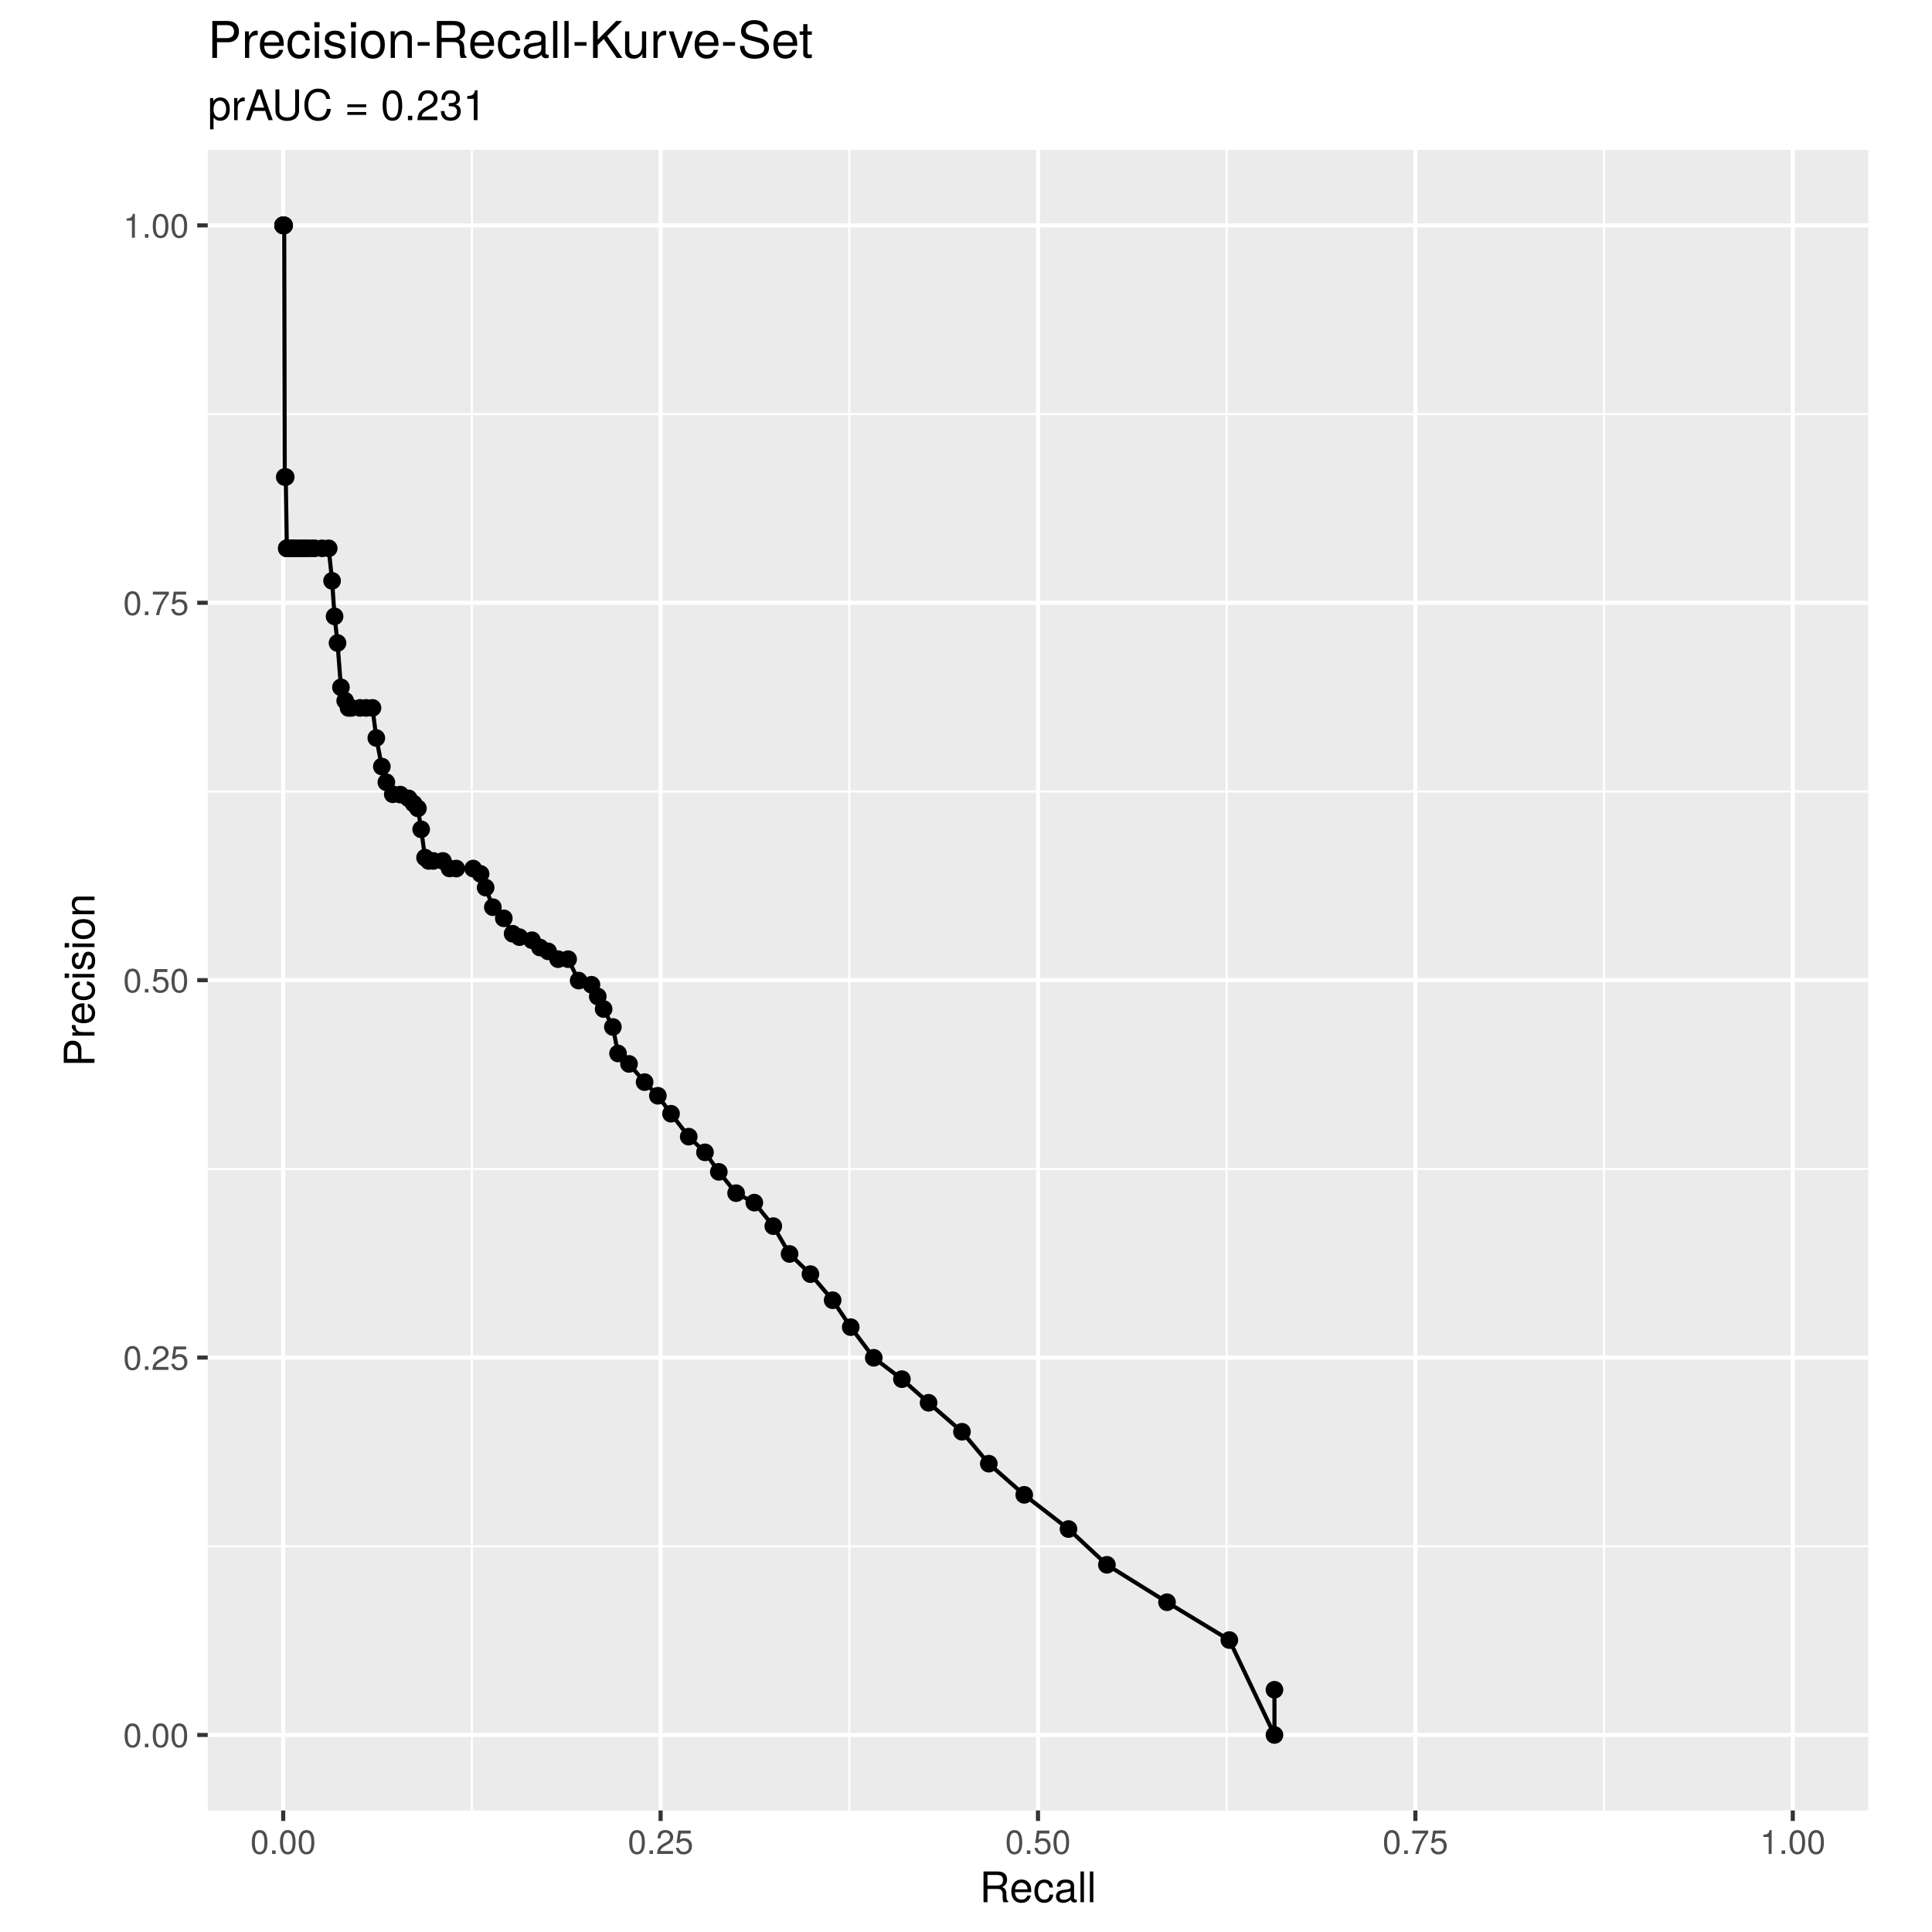
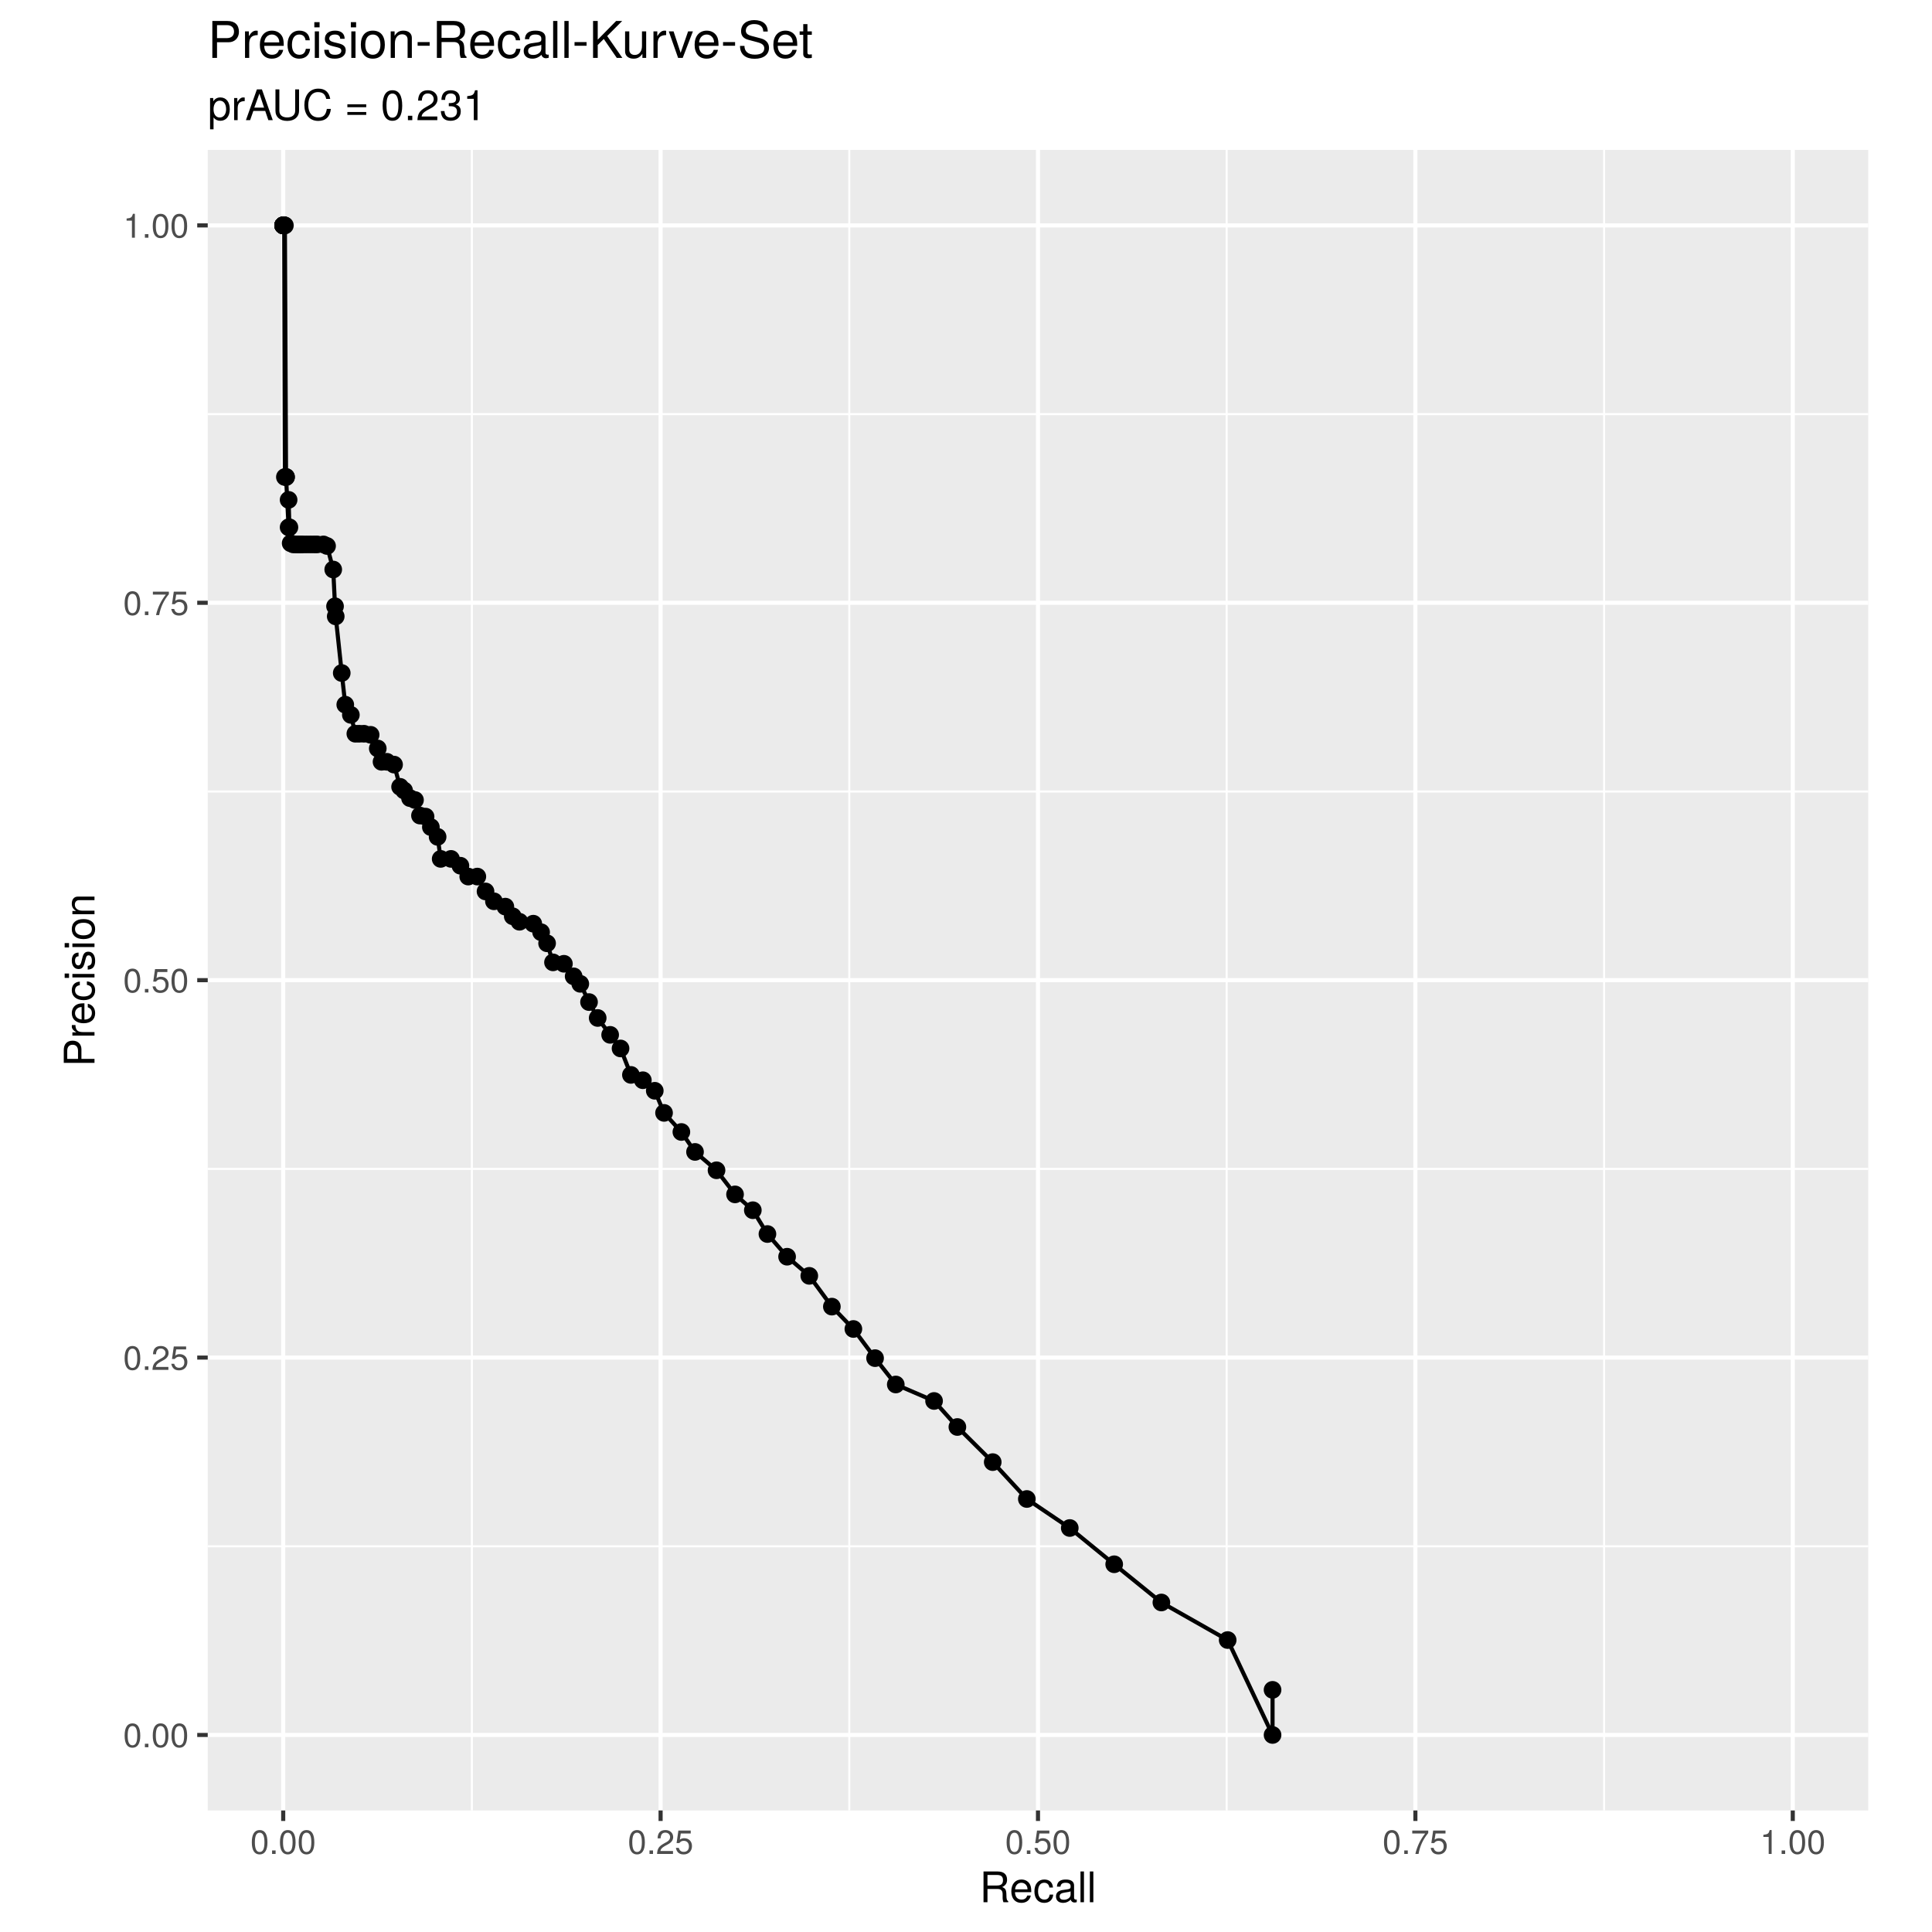
<svg xmlns="http://www.w3.org/2000/svg" class="svglite" width="504.00pt" height="504.00pt" viewBox="0 0 504.00 504.00">
  <defs>
    <style type="text/css">
    .svglite line, .svglite polyline, .svglite polygon, .svglite path, .svglite rect, .svglite circle {
      fill: none;
      stroke: #000000;
      stroke-linecap: round;
      stroke-linejoin: round;
      stroke-miterlimit: 10.00;
    }
    .svglite text {
      white-space: pre;
    }
  </style>
  </defs>
  <rect width="100%" height="100%" style="stroke: none; fill: #FFFFFF;" />
  <defs>
    <clipPath id="cpMC4wMHw1MDQuMDB8MC4wMHw1MDQuMDA=">
      <rect x="0.00" y="0.00" width="504.00" height="504.00" />
    </clipPath>
  </defs>
  <g clip-path="url(#cpMC4wMHw1MDQuMDB8MC4wMHw1MDQuMDA=)">
</g>
  <defs>
    <clipPath id="cpMTEuMTV8NDkyLjg1fDAuMDB8NTA0LjAw">
      <rect x="11.15" y="0.00" width="481.70" height="504.00" />
    </clipPath>
  </defs>
  <g clip-path="url(#cpMTEuMTV8NDkyLjg1fDAuMDB8NTA0LjAw)">
    <rect x="11.15" y="0.00" width="481.70" height="504.00" style="stroke-width: 1.07; stroke: #FFFFFF; fill: #FFFFFF;" />
  </g>
  <g clip-path="url(#cpMC4wMHw1MDQuMDB8MC4wMHw1MDQuMDA=)">
</g>
  <defs>
    <clipPath id="cpNTQuMTl8NDg3LjM3fDM5LjExfDQ3Mi4yOQ==">
      <rect x="54.19" y="39.11" width="433.18" height="433.18" />
    </clipPath>
  </defs>
  <g clip-path="url(#cpNTQuMTl8NDg3LjM3fDM5LjExfDQ3Mi4yOQ==)">
    <rect x="54.19" y="39.11" width="433.18" height="433.18" style="stroke-width: 1.07; stroke: none; fill: #EBEBEB;" />
    <polyline points="54.19,403.38 487.37,403.38 " style="stroke-width: 0.53; stroke: #FFFFFF; stroke-linecap: butt;" />
    <polyline points="54.19,304.93 487.37,304.93 " style="stroke-width: 0.53; stroke: #FFFFFF; stroke-linecap: butt;" />
    <polyline points="54.19,206.48 487.37,206.48 " style="stroke-width: 0.53; stroke: #FFFFFF; stroke-linecap: butt;" />
    <polyline points="54.19,108.03 487.37,108.03 " style="stroke-width: 0.53; stroke: #FFFFFF; stroke-linecap: butt;" />
    <polyline points="123.10,472.29 123.10,39.11 " style="stroke-width: 0.53; stroke: #FFFFFF; stroke-linecap: butt;" />
    <polyline points="221.55,472.29 221.55,39.11 " style="stroke-width: 0.53; stroke: #FFFFFF; stroke-linecap: butt;" />
    <polyline points="320.00,472.29 320.00,39.11 " style="stroke-width: 0.53; stroke: #FFFFFF; stroke-linecap: butt;" />
    <polyline points="418.46,472.29 418.46,39.11 " style="stroke-width: 0.53; stroke: #FFFFFF; stroke-linecap: butt;" />
    <polyline points="54.19,452.60 487.37,452.60 " style="stroke-width: 1.07; stroke: #FFFFFF; stroke-linecap: butt;" />
    <polyline points="54.19,354.15 487.37,354.15 " style="stroke-width: 1.07; stroke: #FFFFFF; stroke-linecap: butt;" />
    <polyline points="54.19,255.70 487.37,255.70 " style="stroke-width: 1.07; stroke: #FFFFFF; stroke-linecap: butt;" />
    <polyline points="54.19,157.25 487.37,157.25 " style="stroke-width: 1.07; stroke: #FFFFFF; stroke-linecap: butt;" />
    <polyline points="54.19,58.80 487.37,58.80 " style="stroke-width: 1.07; stroke: #FFFFFF; stroke-linecap: butt;" />
    <polyline points="73.88,472.29 73.88,39.11 " style="stroke-width: 1.07; stroke: #FFFFFF; stroke-linecap: butt;" />
    <polyline points="172.33,472.29 172.33,39.11 " style="stroke-width: 1.07; stroke: #FFFFFF; stroke-linecap: butt;" />
    <polyline points="270.78,472.29 270.78,39.11 " style="stroke-width: 1.07; stroke: #FFFFFF; stroke-linecap: butt;" />
    <polyline points="369.23,472.29 369.23,39.11 " style="stroke-width: 1.07; stroke: #FFFFFF; stroke-linecap: butt;" />
    <polyline points="467.68,472.29 467.68,39.11 " style="stroke-width: 1.07; stroke: #FFFFFF; stroke-linecap: butt;" />
-     <circle cx="332.47" cy="452.60" r="1.95" style="stroke-width: 0.71; fill: #000000;" />
-     <circle cx="332.47" cy="440.81" r="1.95" style="stroke-width: 0.71; fill: #000000;" />
-     <circle cx="320.70" cy="427.84" r="1.95" style="stroke-width: 0.71; fill: #000000;" />
-     <circle cx="304.44" cy="417.97" r="1.95" style="stroke-width: 0.71; fill: #000000;" />
-     <circle cx="288.76" cy="408.21" r="1.95" style="stroke-width: 0.71; fill: #000000;" />
-     <circle cx="278.74" cy="398.88" r="1.95" style="stroke-width: 0.71; fill: #000000;" />
-     <circle cx="267.19" cy="389.96" r="1.95" style="stroke-width: 0.71; fill: #000000;" />
-     <circle cx="257.95" cy="381.83" r="1.95" style="stroke-width: 0.71; fill: #000000;" />
-     <circle cx="250.95" cy="373.50" r="1.95" style="stroke-width: 0.71; fill: #000000;" />
-     <circle cx="242.24" cy="365.94" r="1.95" style="stroke-width: 0.71; fill: #000000;" />
-     <circle cx="235.28" cy="359.78" r="1.95" style="stroke-width: 0.71; fill: #000000;" />
-     <circle cx="227.94" cy="354.21" r="1.95" style="stroke-width: 0.71; fill: #000000;" />
-     <circle cx="221.93" cy="346.21" r="1.95" style="stroke-width: 0.71; fill: #000000;" />
-     <circle cx="217.21" cy="339.19" r="1.95" style="stroke-width: 0.71; fill: #000000;" />
-     <circle cx="211.42" cy="332.38" r="1.95" style="stroke-width: 0.71; fill: #000000;" />
-     <circle cx="205.97" cy="327.12" r="1.95" style="stroke-width: 0.71; fill: #000000;" />
-     <circle cx="201.73" cy="319.86" r="1.95" style="stroke-width: 0.71; fill: #000000;" />
-     <circle cx="196.78" cy="313.73" r="1.95" style="stroke-width: 0.71; fill: #000000;" />
-     <circle cx="192.03" cy="311.26" r="1.95" style="stroke-width: 0.71; fill: #000000;" />
-     <circle cx="187.52" cy="305.70" r="1.95" style="stroke-width: 0.71; fill: #000000;" />
-     <circle cx="183.91" cy="300.61" r="1.95" style="stroke-width: 0.71; fill: #000000;" />
-     <circle cx="179.67" cy="296.52" r="1.95" style="stroke-width: 0.71; fill: #000000;" />
-     <circle cx="175.05" cy="290.54" r="1.95" style="stroke-width: 0.71; fill: #000000;" />
-     <circle cx="171.62" cy="285.85" r="1.95" style="stroke-width: 0.71; fill: #000000;" />
-     <circle cx="168.16" cy="282.29" r="1.95" style="stroke-width: 0.71; fill: #000000;" />
-     <circle cx="164.09" cy="277.54" r="1.95" style="stroke-width: 0.71; fill: #000000;" />
-     <circle cx="161.23" cy="274.82" r="1.95" style="stroke-width: 0.71; fill: #000000;" />
-     <circle cx="159.88" cy="267.91" r="1.95" style="stroke-width: 0.71; fill: #000000;" />
-     <circle cx="157.47" cy="263.22" r="1.95" style="stroke-width: 0.71; fill: #000000;" />
-     <circle cx="155.94" cy="259.96" r="1.95" style="stroke-width: 0.71; fill: #000000;" />
-     <circle cx="154.30" cy="256.89" r="1.95" style="stroke-width: 0.71; fill: #000000;" />
-     <circle cx="150.95" cy="255.81" r="1.95" style="stroke-width: 0.71; fill: #000000;" />
-     <circle cx="148.21" cy="250.22" r="1.95" style="stroke-width: 0.71; fill: #000000;" />
-     <circle cx="145.59" cy="250.22" r="1.95" style="stroke-width: 0.71; fill: #000000;" />
-     <circle cx="142.99" cy="248.18" r="1.95" style="stroke-width: 0.71; fill: #000000;" />
-     <circle cx="140.86" cy="247.18" r="1.95" style="stroke-width: 0.71; fill: #000000;" />
-     <circle cx="138.78" cy="245.28" r="1.95" style="stroke-width: 0.71; fill: #000000;" />
-     <circle cx="135.51" cy="244.47" r="1.95" style="stroke-width: 0.71; fill: #000000;" />
-     <circle cx="133.72" cy="243.58" r="1.95" style="stroke-width: 0.71; fill: #000000;" />
-     <circle cx="131.43" cy="239.56" r="1.95" style="stroke-width: 0.71; fill: #000000;" />
-     <circle cx="128.57" cy="236.66" r="1.95" style="stroke-width: 0.71; fill: #000000;" />
-     <circle cx="126.69" cy="231.55" r="1.95" style="stroke-width: 0.71; fill: #000000;" />
-     <circle cx="125.37" cy="227.97" r="1.95" style="stroke-width: 0.71; fill: #000000;" />
-     <circle cx="123.44" cy="226.58" r="1.95" style="stroke-width: 0.71; fill: #000000;" />
-     <circle cx="119.02" cy="226.58" r="1.95" style="stroke-width: 0.71; fill: #000000;" />
-     <circle cx="117.27" cy="226.55" r="1.95" style="stroke-width: 0.71; fill: #000000;" />
-     <circle cx="115.54" cy="224.59" r="1.95" style="stroke-width: 0.71; fill: #000000;" />
-     <circle cx="113.04" cy="224.59" r="1.95" style="stroke-width: 0.71; fill: #000000;" />
-     <circle cx="111.83" cy="224.59" r="1.95" style="stroke-width: 0.71; fill: #000000;" />
-     <circle cx="110.88" cy="223.73" r="1.95" style="stroke-width: 0.71; fill: #000000;" />
-     <circle cx="109.87" cy="216.35" r="1.95" style="stroke-width: 0.71; fill: #000000;" />
-     <circle cx="109.02" cy="210.88" r="1.95" style="stroke-width: 0.71; fill: #000000;" />
-     <circle cx="107.92" cy="209.65" r="1.95" style="stroke-width: 0.71; fill: #000000;" />
-     <circle cx="106.60" cy="208.27" r="1.95" style="stroke-width: 0.71; fill: #000000;" />
-     <circle cx="104.43" cy="207.29" r="1.95" style="stroke-width: 0.71; fill: #000000;" />
-     <circle cx="102.46" cy="207.20" r="1.95" style="stroke-width: 0.71; fill: #000000;" />
-     <circle cx="100.79" cy="204.07" r="1.95" style="stroke-width: 0.71; fill: #000000;" />
-     <circle cx="99.61" cy="199.97" r="1.95" style="stroke-width: 0.71; fill: #000000;" />
-     <circle cx="98.17" cy="192.52" r="1.95" style="stroke-width: 0.71; fill: #000000;" />
-     <circle cx="97.17" cy="184.67" r="1.95" style="stroke-width: 0.71; fill: #000000;" />
-     <circle cx="95.53" cy="184.67" r="1.95" style="stroke-width: 0.71; fill: #000000;" />
-     <circle cx="93.92" cy="184.67" r="1.95" style="stroke-width: 0.71; fill: #000000;" />
-     <circle cx="91.66" cy="184.67" r="1.95" style="stroke-width: 0.71; fill: #000000;" />
-     <circle cx="90.92" cy="184.67" r="1.95" style="stroke-width: 0.71; fill: #000000;" />
-     <circle cx="90.05" cy="182.80" r="1.95" style="stroke-width: 0.71; fill: #000000;" />
-     <circle cx="88.94" cy="179.30" r="1.95" style="stroke-width: 0.71; fill: #000000;" />
-     <circle cx="88.05" cy="167.74" r="1.95" style="stroke-width: 0.71; fill: #000000;" />
-     <circle cx="87.28" cy="160.80" r="1.95" style="stroke-width: 0.71; fill: #000000;" />
-     <circle cx="86.63" cy="151.52" r="1.95" style="stroke-width: 0.71; fill: #000000;" />
-     <circle cx="85.75" cy="143.04" r="1.95" style="stroke-width: 0.71; fill: #000000;" />
-     <circle cx="84.03" cy="143.04" r="1.95" style="stroke-width: 0.71; fill: #000000;" />
-     <circle cx="82.09" cy="143.04" r="1.95" style="stroke-width: 0.71; fill: #000000;" />
-     <circle cx="81.37" cy="143.04" r="1.95" style="stroke-width: 0.71; fill: #000000;" />
-     <circle cx="80.27" cy="143.04" r="1.95" style="stroke-width: 0.71; fill: #000000;" />
-     <circle cx="79.42" cy="143.04" r="1.95" style="stroke-width: 0.71; fill: #000000;" />
-     <circle cx="78.90" cy="143.04" r="1.95" style="stroke-width: 0.71; fill: #000000;" />
-     <circle cx="78.24" cy="143.04" r="1.95" style="stroke-width: 0.71; fill: #000000;" />
-     <circle cx="77.36" cy="143.04" r="1.95" style="stroke-width: 0.71; fill: #000000;" />
-     <circle cx="76.55" cy="143.04" r="1.95" style="stroke-width: 0.71; fill: #000000;" />
-     <circle cx="76.23" cy="143.04" r="1.95" style="stroke-width: 0.71; fill: #000000;" />
-     <circle cx="75.52" cy="143.04" r="1.95" style="stroke-width: 0.71; fill: #000000;" />
-     <circle cx="75.52" cy="143.04" r="1.95" style="stroke-width: 0.71; fill: #000000;" />
-     <circle cx="75.01" cy="143.04" r="1.95" style="stroke-width: 0.71; fill: #000000;" />
-     <circle cx="74.83" cy="143.04" r="1.95" style="stroke-width: 0.71; fill: #000000;" />
-     <circle cx="74.83" cy="143.04" r="1.95" style="stroke-width: 0.71; fill: #000000;" />
-     <circle cx="74.83" cy="143.04" r="1.95" style="stroke-width: 0.71; fill: #000000;" />
-     <circle cx="74.54" cy="124.44" r="1.95" style="stroke-width: 0.71; fill: #000000;" />
-     <circle cx="74.28" cy="124.44" r="1.95" style="stroke-width: 0.71; fill: #000000;" />
+     <circle cx="331.97" cy="452.60" r="1.95" style="stroke-width: 0.71; fill: #000000;" />
+     <circle cx="331.97" cy="440.83" r="1.95" style="stroke-width: 0.71; fill: #000000;" />
+     <circle cx="320.26" cy="427.84" r="1.95" style="stroke-width: 0.71; fill: #000000;" />
+     <circle cx="302.97" cy="418.04" r="1.95" style="stroke-width: 0.71; fill: #000000;" />
+     <circle cx="290.66" cy="408.07" r="1.95" style="stroke-width: 0.71; fill: #000000;" />
+     <circle cx="279.07" cy="398.61" r="1.95" style="stroke-width: 0.71; fill: #000000;" />
+     <circle cx="267.87" cy="391.04" r="1.95" style="stroke-width: 0.71; fill: #000000;" />
+     <circle cx="258.97" cy="381.42" r="1.95" style="stroke-width: 0.71; fill: #000000;" />
+     <circle cx="249.75" cy="372.26" r="1.95" style="stroke-width: 0.71; fill: #000000;" />
+     <circle cx="243.67" cy="365.47" r="1.95" style="stroke-width: 0.71; fill: #000000;" />
+     <circle cx="233.68" cy="361.17" r="1.95" style="stroke-width: 0.71; fill: #000000;" />
+     <circle cx="228.28" cy="354.30" r="1.95" style="stroke-width: 0.71; fill: #000000;" />
+     <circle cx="222.62" cy="346.69" r="1.95" style="stroke-width: 0.71; fill: #000000;" />
+     <circle cx="217.01" cy="340.86" r="1.95" style="stroke-width: 0.71; fill: #000000;" />
+     <circle cx="211.12" cy="332.83" r="1.95" style="stroke-width: 0.71; fill: #000000;" />
+     <circle cx="205.33" cy="327.84" r="1.95" style="stroke-width: 0.71; fill: #000000;" />
+     <circle cx="200.20" cy="321.92" r="1.95" style="stroke-width: 0.71; fill: #000000;" />
+     <circle cx="196.39" cy="315.71" r="1.95" style="stroke-width: 0.71; fill: #000000;" />
+     <circle cx="191.75" cy="311.58" r="1.95" style="stroke-width: 0.71; fill: #000000;" />
+     <circle cx="186.92" cy="305.29" r="1.95" style="stroke-width: 0.71; fill: #000000;" />
+     <circle cx="181.31" cy="300.50" r="1.95" style="stroke-width: 0.71; fill: #000000;" />
+     <circle cx="177.75" cy="295.30" r="1.95" style="stroke-width: 0.71; fill: #000000;" />
+     <circle cx="173.23" cy="290.32" r="1.95" style="stroke-width: 0.71; fill: #000000;" />
+     <circle cx="170.81" cy="284.55" r="1.95" style="stroke-width: 0.71; fill: #000000;" />
+     <circle cx="167.70" cy="281.80" r="1.95" style="stroke-width: 0.71; fill: #000000;" />
+     <circle cx="164.59" cy="280.41" r="1.95" style="stroke-width: 0.71; fill: #000000;" />
+     <circle cx="161.88" cy="273.51" r="1.95" style="stroke-width: 0.71; fill: #000000;" />
+     <circle cx="159.17" cy="269.96" r="1.95" style="stroke-width: 0.71; fill: #000000;" />
+     <circle cx="155.92" cy="265.56" r="1.95" style="stroke-width: 0.71; fill: #000000;" />
+     <circle cx="153.66" cy="261.41" r="1.95" style="stroke-width: 0.71; fill: #000000;" />
+     <circle cx="151.38" cy="256.65" r="1.95" style="stroke-width: 0.71; fill: #000000;" />
+     <circle cx="149.65" cy="254.70" r="1.95" style="stroke-width: 0.71; fill: #000000;" />
+     <circle cx="147.11" cy="251.42" r="1.95" style="stroke-width: 0.71; fill: #000000;" />
+     <circle cx="144.26" cy="251.05" r="1.95" style="stroke-width: 0.71; fill: #000000;" />
+     <circle cx="142.72" cy="246.08" r="1.95" style="stroke-width: 0.71; fill: #000000;" />
+     <circle cx="141.16" cy="243.19" r="1.95" style="stroke-width: 0.71; fill: #000000;" />
+     <circle cx="139.12" cy="240.96" r="1.95" style="stroke-width: 0.71; fill: #000000;" />
+     <circle cx="135.52" cy="240.46" r="1.95" style="stroke-width: 0.71; fill: #000000;" />
+     <circle cx="133.76" cy="239.03" r="1.95" style="stroke-width: 0.71; fill: #000000;" />
+     <circle cx="131.83" cy="236.51" r="1.95" style="stroke-width: 0.71; fill: #000000;" />
+     <circle cx="128.85" cy="235.12" r="1.95" style="stroke-width: 0.71; fill: #000000;" />
+     <circle cx="126.66" cy="232.55" r="1.95" style="stroke-width: 0.71; fill: #000000;" />
+     <circle cx="124.52" cy="228.67" r="1.95" style="stroke-width: 0.71; fill: #000000;" />
+     <circle cx="122.15" cy="228.67" r="1.95" style="stroke-width: 0.71; fill: #000000;" />
+     <circle cx="120.11" cy="225.84" r="1.95" style="stroke-width: 0.71; fill: #000000;" />
+     <circle cx="117.66" cy="224.06" r="1.95" style="stroke-width: 0.71; fill: #000000;" />
+     <circle cx="114.96" cy="224.06" r="1.95" style="stroke-width: 0.71; fill: #000000;" />
+     <circle cx="114.16" cy="218.31" r="1.95" style="stroke-width: 0.71; fill: #000000;" />
+     <circle cx="112.40" cy="215.77" r="1.95" style="stroke-width: 0.71; fill: #000000;" />
+     <circle cx="111.02" cy="213.03" r="1.95" style="stroke-width: 0.71; fill: #000000;" />
+     <circle cx="109.56" cy="212.76" r="1.95" style="stroke-width: 0.71; fill: #000000;" />
+     <circle cx="108.26" cy="208.70" r="1.95" style="stroke-width: 0.71; fill: #000000;" />
+     <circle cx="106.96" cy="208.21" r="1.95" style="stroke-width: 0.71; fill: #000000;" />
+     <circle cx="105.42" cy="206.21" r="1.95" style="stroke-width: 0.71; fill: #000000;" />
+     <circle cx="104.37" cy="205.26" r="1.95" style="stroke-width: 0.71; fill: #000000;" />
+     <circle cx="102.80" cy="199.46" r="1.95" style="stroke-width: 0.71; fill: #000000;" />
+     <circle cx="100.94" cy="198.73" r="1.95" style="stroke-width: 0.71; fill: #000000;" />
+     <circle cx="99.53" cy="198.73" r="1.95" style="stroke-width: 0.71; fill: #000000;" />
+     <circle cx="98.55" cy="195.26" r="1.95" style="stroke-width: 0.71; fill: #000000;" />
+     <circle cx="96.69" cy="191.69" r="1.95" style="stroke-width: 0.71; fill: #000000;" />
+     <circle cx="94.94" cy="191.41" r="1.95" style="stroke-width: 0.71; fill: #000000;" />
+     <circle cx="93.71" cy="191.41" r="1.95" style="stroke-width: 0.71; fill: #000000;" />
+     <circle cx="92.70" cy="191.41" r="1.95" style="stroke-width: 0.71; fill: #000000;" />
+     <circle cx="91.53" cy="186.49" r="1.95" style="stroke-width: 0.71; fill: #000000;" />
+     <circle cx="90.07" cy="183.83" r="1.95" style="stroke-width: 0.71; fill: #000000;" />
+     <circle cx="89.15" cy="175.57" r="1.95" style="stroke-width: 0.71; fill: #000000;" />
+     <circle cx="87.58" cy="160.80" r="1.95" style="stroke-width: 0.71; fill: #000000;" />
+     <circle cx="87.40" cy="158.16" r="1.95" style="stroke-width: 0.71; fill: #000000;" />
+     <circle cx="86.93" cy="148.57" r="1.95" style="stroke-width: 0.71; fill: #000000;" />
+     <circle cx="85.32" cy="142.43" r="1.95" style="stroke-width: 0.71; fill: #000000;" />
+     <circle cx="84.38" cy="142.02" r="1.95" style="stroke-width: 0.71; fill: #000000;" />
+     <circle cx="82.74" cy="142.02" r="1.95" style="stroke-width: 0.71; fill: #000000;" />
+     <circle cx="81.93" cy="142.02" r="1.95" style="stroke-width: 0.71; fill: #000000;" />
+     <circle cx="81.00" cy="142.02" r="1.95" style="stroke-width: 0.71; fill: #000000;" />
+     <circle cx="80.02" cy="142.02" r="1.95" style="stroke-width: 0.71; fill: #000000;" />
+     <circle cx="79.09" cy="142.02" r="1.95" style="stroke-width: 0.71; fill: #000000;" />
+     <circle cx="78.45" cy="142.02" r="1.95" style="stroke-width: 0.71; fill: #000000;" />
+     <circle cx="78.26" cy="142.02" r="1.95" style="stroke-width: 0.71; fill: #000000;" />
+     <circle cx="77.68" cy="142.02" r="1.95" style="stroke-width: 0.71; fill: #000000;" />
+     <circle cx="77.26" cy="142.02" r="1.95" style="stroke-width: 0.71; fill: #000000;" />
+     <circle cx="76.52" cy="142.02" r="1.95" style="stroke-width: 0.71; fill: #000000;" />
+     <circle cx="75.82" cy="141.71" r="1.95" style="stroke-width: 0.71; fill: #000000;" />
+     <circle cx="75.50" cy="137.56" r="1.95" style="stroke-width: 0.71; fill: #000000;" />
+     <circle cx="75.29" cy="137.56" r="1.95" style="stroke-width: 0.71; fill: #000000;" />
+     <circle cx="75.29" cy="130.40" r="1.95" style="stroke-width: 0.71; fill: #000000;" />
+     <circle cx="74.62" cy="124.44" r="1.95" style="stroke-width: 0.71; fill: #000000;" />
+     <circle cx="74.62" cy="124.44" r="1.95" style="stroke-width: 0.71; fill: #000000;" />
+     <circle cx="74.32" cy="124.44" r="1.95" style="stroke-width: 0.71; fill: #000000;" />
+     <circle cx="74.32" cy="58.80" r="1.95" style="stroke-width: 0.71; fill: #000000;" />
    <circle cx="74.14" cy="58.80" r="1.95" style="stroke-width: 0.71; fill: #000000;" />
    <circle cx="74.06" cy="58.80" r="1.95" style="stroke-width: 0.71; fill: #000000;" />
    <circle cx="74.06" cy="58.80" r="1.95" style="stroke-width: 0.71; fill: #000000;" />
    <circle cx="74.06" cy="58.80" r="1.95" style="stroke-width: 0.71; fill: #000000;" />
    <circle cx="73.88" cy="58.80" r="1.95" style="stroke-width: 0.71; fill: #000000;" />
    <circle cx="73.88" cy="58.80" r="1.95" style="stroke-width: 0.71; fill: #000000;" />
    <circle cx="73.88" cy="58.80" r="1.95" style="stroke-width: 0.71; fill: #000000;" />
    <circle cx="73.88" cy="58.80" r="1.95" style="stroke-width: 0.71; fill: #000000;" />
    <circle cx="73.88" cy="58.80" r="1.95" style="stroke-width: 0.71; fill: #000000;" />
    <circle cx="73.88" cy="58.80" r="1.95" style="stroke-width: 0.71; fill: #000000;" />
    <circle cx="73.88" cy="58.80" r="1.95" style="stroke-width: 0.71; fill: #000000;" />
    <circle cx="73.88" cy="58.80" r="1.95" style="stroke-width: 0.71; fill: #000000;" />
    <circle cx="73.88" cy="58.80" r="1.95" style="stroke-width: 0.71; fill: #000000;" />
    <circle cx="73.88" cy="58.80" r="1.95" style="stroke-width: 0.71; fill: #000000;" />
-     <circle cx="73.88" cy="58.80" r="1.95" style="stroke-width: 0.71; fill: #000000;" />
-     <polyline points="73.88,58.80 73.88,58.80 73.88,58.80 73.88,58.80 73.88,58.80 73.88,58.80 73.88,58.80 73.88,58.80 73.88,58.80 73.88,58.80 73.88,58.80 74.06,58.80 74.06,58.80 74.06,58.80 74.14,58.80 74.28,124.44 74.54,124.44 74.83,143.04 74.83,143.04 74.83,143.04 75.01,143.04 75.52,143.04 75.52,143.04 76.23,143.04 76.55,143.04 77.36,143.04 78.24,143.04 78.90,143.04 79.42,143.04 80.27,143.04 81.37,143.04 82.09,143.04 84.03,143.04 85.75,143.04 86.63,151.52 87.28,160.80 88.05,167.74 88.94,179.30 90.05,182.80 90.92,184.67 91.66,184.67 93.92,184.67 95.53,184.67 97.17,184.67 98.17,192.52 99.61,199.97 100.79,204.07 102.46,207.20 104.43,207.29 106.60,208.27 107.92,209.65 109.02,210.88 109.87,216.35 110.88,223.73 111.83,224.59 113.04,224.59 115.54,224.59 117.27,226.55 119.02,226.58 123.44,226.58 125.37,227.97 126.69,231.55 128.57,236.66 131.43,239.56 133.72,243.58 135.51,244.47 138.78,245.28 140.86,247.18 142.99,248.18 145.59,250.22 148.21,250.22 150.95,255.81 154.30,256.89 155.94,259.96 157.47,263.22 159.88,267.91 161.23,274.82 164.09,277.54 168.16,282.29 171.62,285.85 175.05,290.54 179.67,296.52 183.91,300.61 187.52,305.70 192.03,311.26 196.78,313.73 201.73,319.86 205.97,327.12 211.42,332.38 217.21,339.19 221.93,346.21 227.94,354.21 235.28,359.78 242.24,365.94 250.95,373.50 257.95,381.83 267.19,389.96 278.74,398.88 288.76,408.21 304.44,417.97 320.70,427.84 332.47,452.60 332.47,440.81 " style="stroke-width: 1.07; stroke-linecap: butt;" />
+     <polyline points="73.88,58.80 73.88,58.80 73.88,58.80 73.88,58.80 73.88,58.80 73.88,58.80 73.88,58.80 73.88,58.80 73.88,58.80 73.88,58.80 74.06,58.80 74.06,58.80 74.06,58.80 74.14,58.80 74.32,124.44 74.32,58.80 74.62,124.44 74.62,124.44 75.29,137.56 75.29,130.40 75.50,137.56 75.82,141.71 76.52,142.02 77.26,142.02 77.68,142.02 78.26,142.02 78.45,142.02 79.09,142.02 80.02,142.02 81.00,142.02 81.93,142.02 82.74,142.02 84.38,142.02 85.32,142.43 86.93,148.57 87.40,158.16 87.58,160.80 89.15,175.57 90.07,183.83 91.53,186.49 92.70,191.41 93.71,191.41 94.94,191.41 96.69,191.69 98.55,195.26 99.53,198.73 100.94,198.73 102.80,199.46 104.37,205.26 105.42,206.21 106.96,208.21 108.26,208.70 109.56,212.76 111.02,213.03 112.40,215.77 114.16,218.31 114.96,224.06 117.66,224.06 120.11,225.84 122.15,228.67 124.52,228.67 126.66,232.55 128.85,235.12 131.83,236.51 133.76,239.03 135.52,240.46 139.12,240.96 141.16,243.19 142.72,246.08 144.26,251.05 147.11,251.42 149.65,254.70 151.38,256.65 153.66,261.41 155.92,265.56 159.17,269.96 161.88,273.51 164.59,280.41 167.70,281.80 170.81,284.55 173.23,290.32 177.75,295.30 181.31,300.50 186.92,305.29 191.75,311.58 196.39,315.71 200.20,321.92 205.33,327.84 211.12,332.83 217.01,340.86 222.62,346.69 228.28,354.30 233.68,361.17 243.67,365.47 249.75,372.26 258.97,381.42 267.87,391.04 279.07,398.61 290.66,408.07 302.97,418.04 320.26,427.84 331.97,452.60 331.97,440.83 " style="stroke-width: 1.07; stroke-linecap: butt;" />
  </g>
  <g clip-path="url(#cpMC4wMHw1MDQuMDB8MC4wMHw1MDQuMDA=)">
    <text x="49.26" y="455.81" text-anchor="end" style="font-size: 8.80px;fill: #4D4D4D; font-family: &quot;TeXGyreHeros&quot;;" textLength="19.58px" lengthAdjust="spacingAndGlyphs">0.00</text>
    <text x="49.26" y="357.36" text-anchor="end" style="font-size: 8.80px;fill: #4D4D4D; font-family: &quot;TeXGyreHeros&quot;;" textLength="19.58px" lengthAdjust="spacingAndGlyphs">0.25</text>
    <text x="49.26" y="258.91" text-anchor="end" style="font-size: 8.80px;fill: #4D4D4D; font-family: &quot;TeXGyreHeros&quot;;" textLength="19.58px" lengthAdjust="spacingAndGlyphs">0.50</text>
    <text x="49.26" y="160.46" text-anchor="end" style="font-size: 8.80px;fill: #4D4D4D; font-family: &quot;TeXGyreHeros&quot;;" textLength="19.58px" lengthAdjust="spacingAndGlyphs">0.75</text>
    <text x="49.26" y="62.01" text-anchor="end" style="font-size: 8.80px;fill: #4D4D4D; font-family: &quot;TeXGyreHeros&quot;;" textLength="19.58px" lengthAdjust="spacingAndGlyphs">1.00</text>
    <polyline points="51.45,452.60 54.19,452.60 " style="stroke-width: 1.07; stroke: #333333; stroke-linecap: butt;" />
    <polyline points="51.45,354.15 54.19,354.15 " style="stroke-width: 1.07; stroke: #333333; stroke-linecap: butt;" />
    <polyline points="51.45,255.70 54.19,255.70 " style="stroke-width: 1.07; stroke: #333333; stroke-linecap: butt;" />
    <polyline points="51.45,157.25 54.19,157.25 " style="stroke-width: 1.07; stroke: #333333; stroke-linecap: butt;" />
    <polyline points="51.45,58.80 54.19,58.80 " style="stroke-width: 1.07; stroke: #333333; stroke-linecap: butt;" />
    <polyline points="73.88,475.03 73.88,472.29 " style="stroke-width: 1.07; stroke: #333333; stroke-linecap: butt;" />
    <polyline points="172.33,475.03 172.33,472.29 " style="stroke-width: 1.07; stroke: #333333; stroke-linecap: butt;" />
    <polyline points="270.78,475.03 270.78,472.29 " style="stroke-width: 1.07; stroke: #333333; stroke-linecap: butt;" />
    <polyline points="369.23,475.03 369.23,472.29 " style="stroke-width: 1.07; stroke: #333333; stroke-linecap: butt;" />
    <polyline points="467.68,475.03 467.68,472.29 " style="stroke-width: 1.07; stroke: #333333; stroke-linecap: butt;" />
    <text x="73.88" y="483.64" text-anchor="middle" style="font-size: 8.80px;fill: #4D4D4D; font-family: &quot;TeXGyreHeros&quot;;" textLength="19.58px" lengthAdjust="spacingAndGlyphs">0.00</text>
    <text x="172.33" y="483.64" text-anchor="middle" style="font-size: 8.80px;fill: #4D4D4D; font-family: &quot;TeXGyreHeros&quot;;" textLength="19.58px" lengthAdjust="spacingAndGlyphs">0.25</text>
    <text x="270.78" y="483.64" text-anchor="middle" style="font-size: 8.80px;fill: #4D4D4D; font-family: &quot;TeXGyreHeros&quot;;" textLength="19.58px" lengthAdjust="spacingAndGlyphs">0.50</text>
    <text x="369.23" y="483.64" text-anchor="middle" style="font-size: 8.80px;fill: #4D4D4D; font-family: &quot;TeXGyreHeros&quot;;" textLength="19.58px" lengthAdjust="spacingAndGlyphs">0.75</text>
    <text x="467.68" y="483.64" text-anchor="middle" style="font-size: 8.80px;fill: #4D4D4D; font-family: &quot;TeXGyreHeros&quot;;" textLength="19.58px" lengthAdjust="spacingAndGlyphs">1.00</text>
    <text x="270.78" y="496.23" text-anchor="middle" style="font-size: 11.00px; font-family: &quot;TeXGyreHeros&quot;;" textLength="32.82px" lengthAdjust="spacingAndGlyphs">Recall</text>
    <text transform="translate(24.65,255.70) rotate(-90)" text-anchor="middle" style="font-size: 11.00px; font-family: &quot;TeXGyreHeros&quot;;" textLength="49.08px" lengthAdjust="spacingAndGlyphs">Precision</text>
    <text x="54.19" y="31.34" style="font-size: 11.00px; font-family: &quot;TeXGyreHeros&quot;;" textLength="82.47px" lengthAdjust="spacingAndGlyphs">prAUC = 0.231</text>
    <text x="54.19" y="15.10" style="font-size: 13.20px; font-family: &quot;TeXGyreHeros&quot;;" textLength="171.84px" lengthAdjust="spacingAndGlyphs">Precision-Recall-Kurve-Set</text>
  </g>
</svg>
